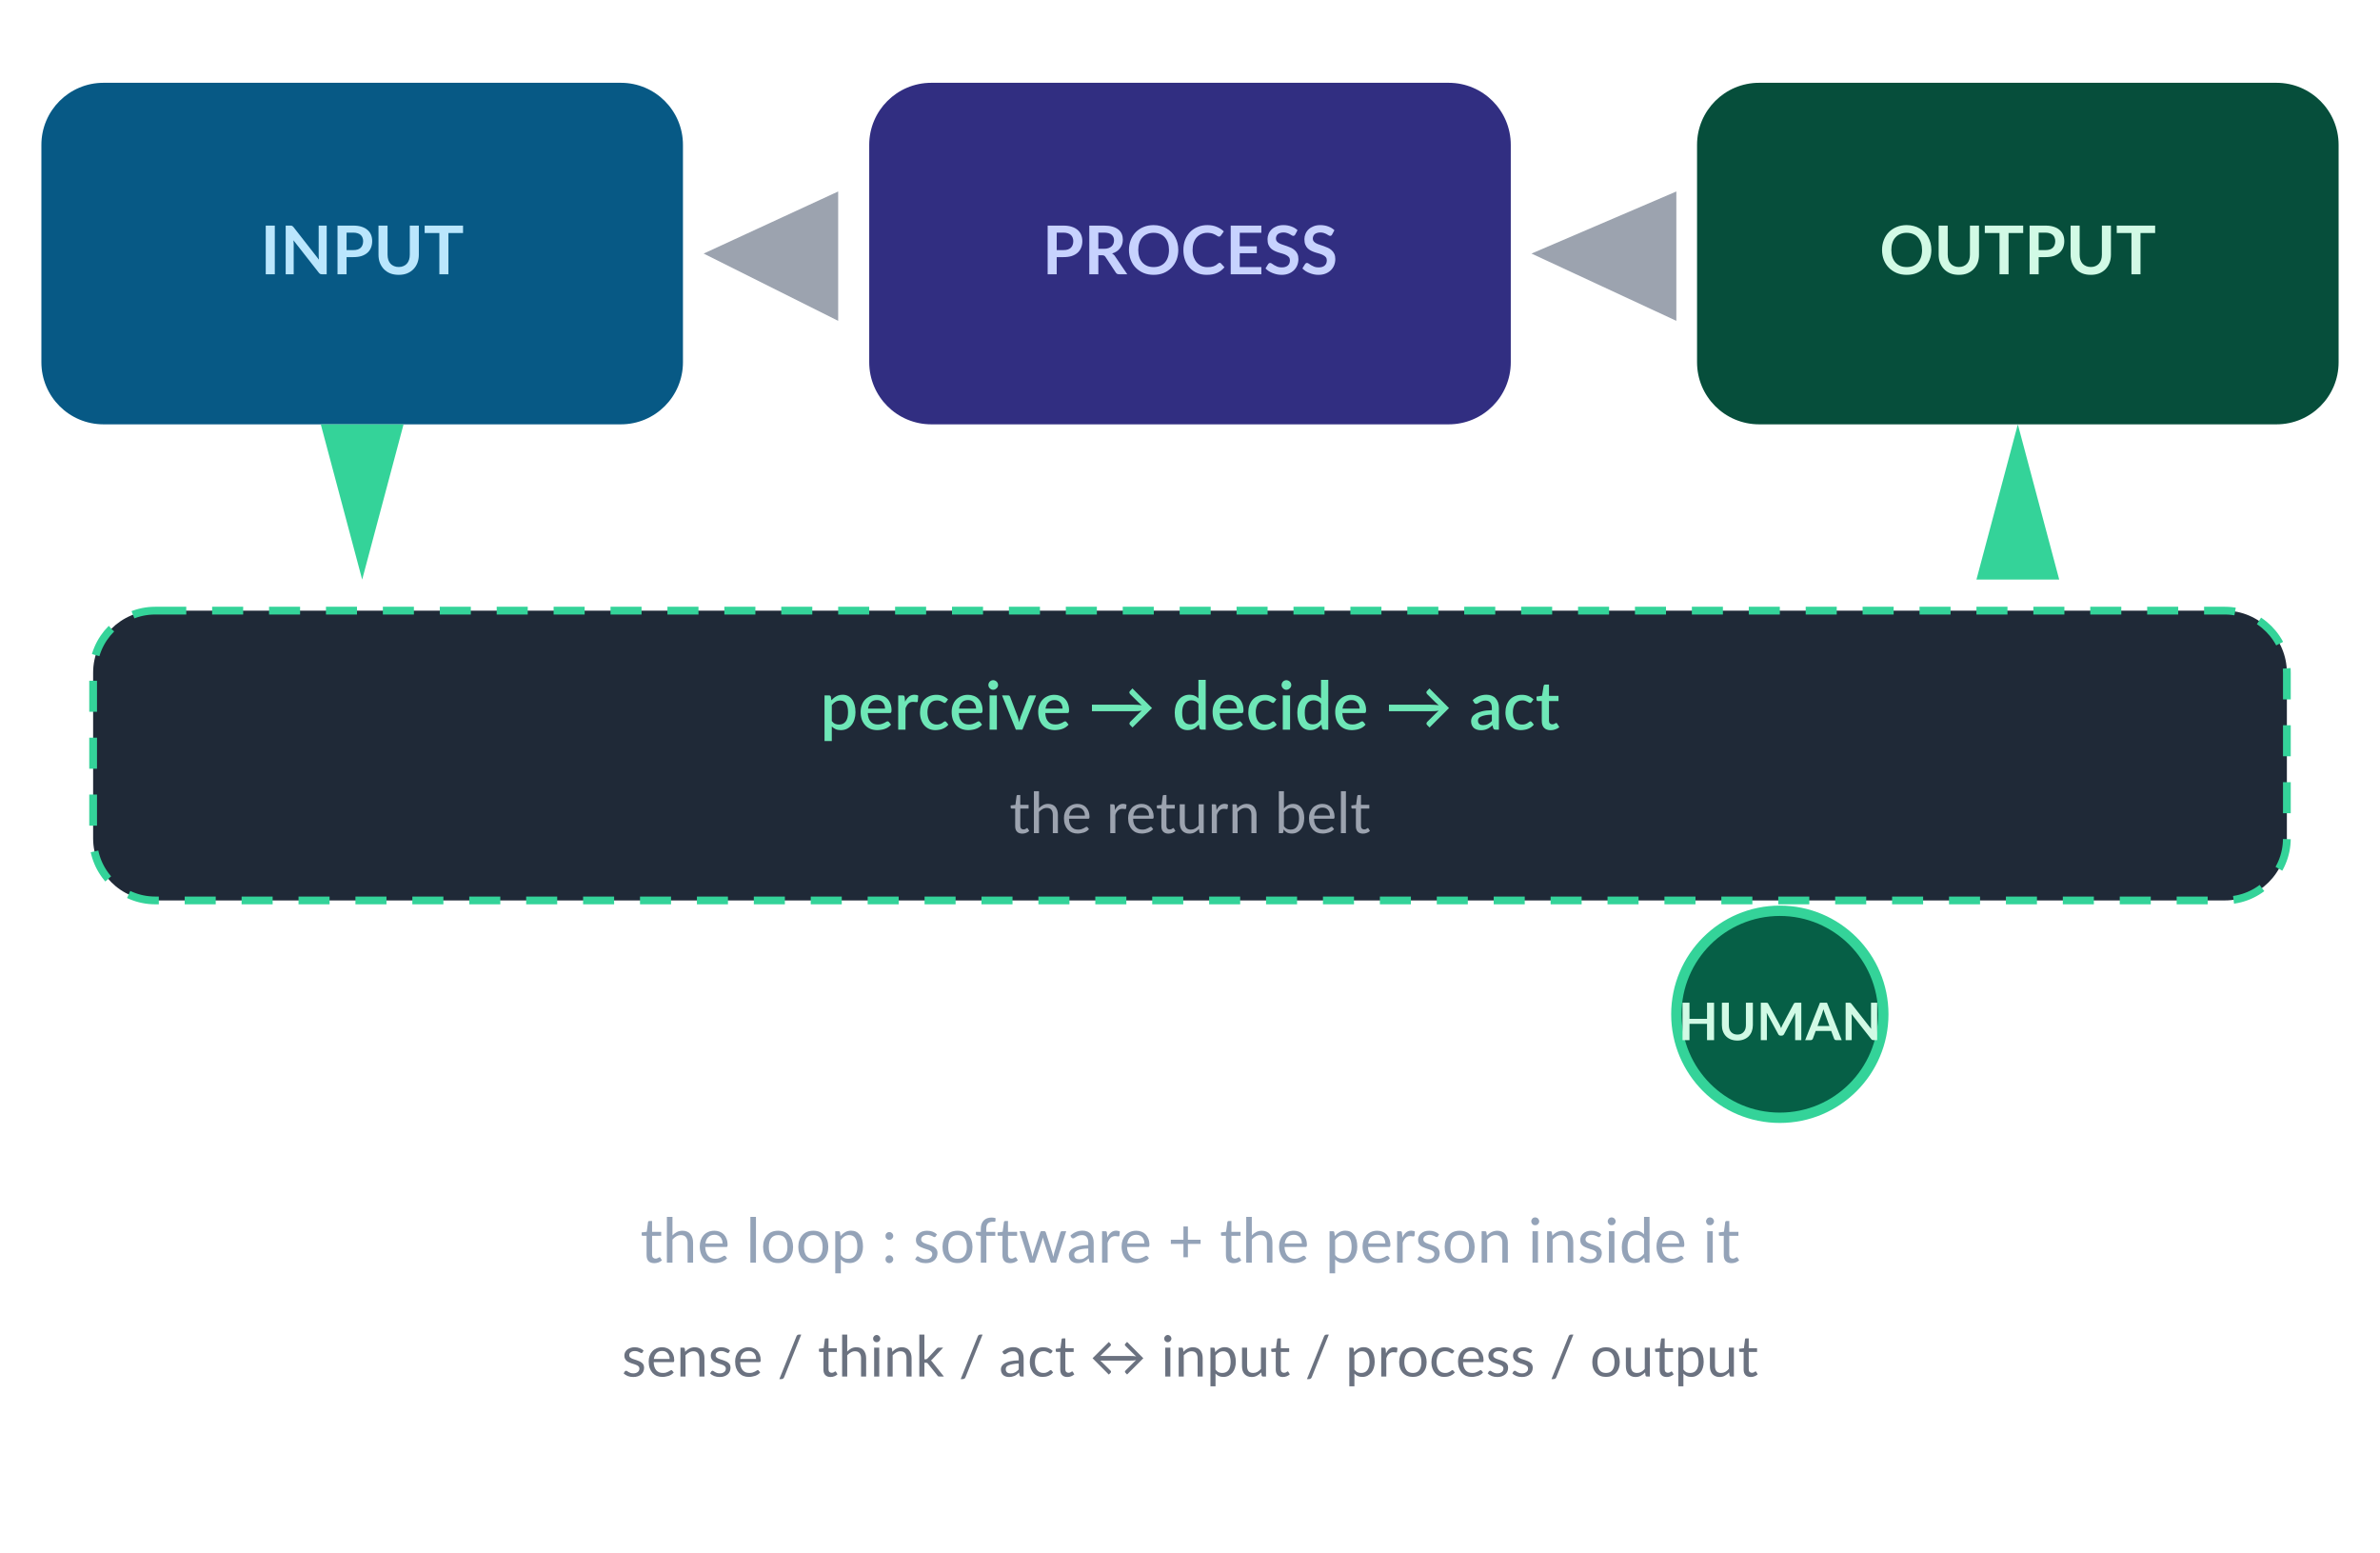
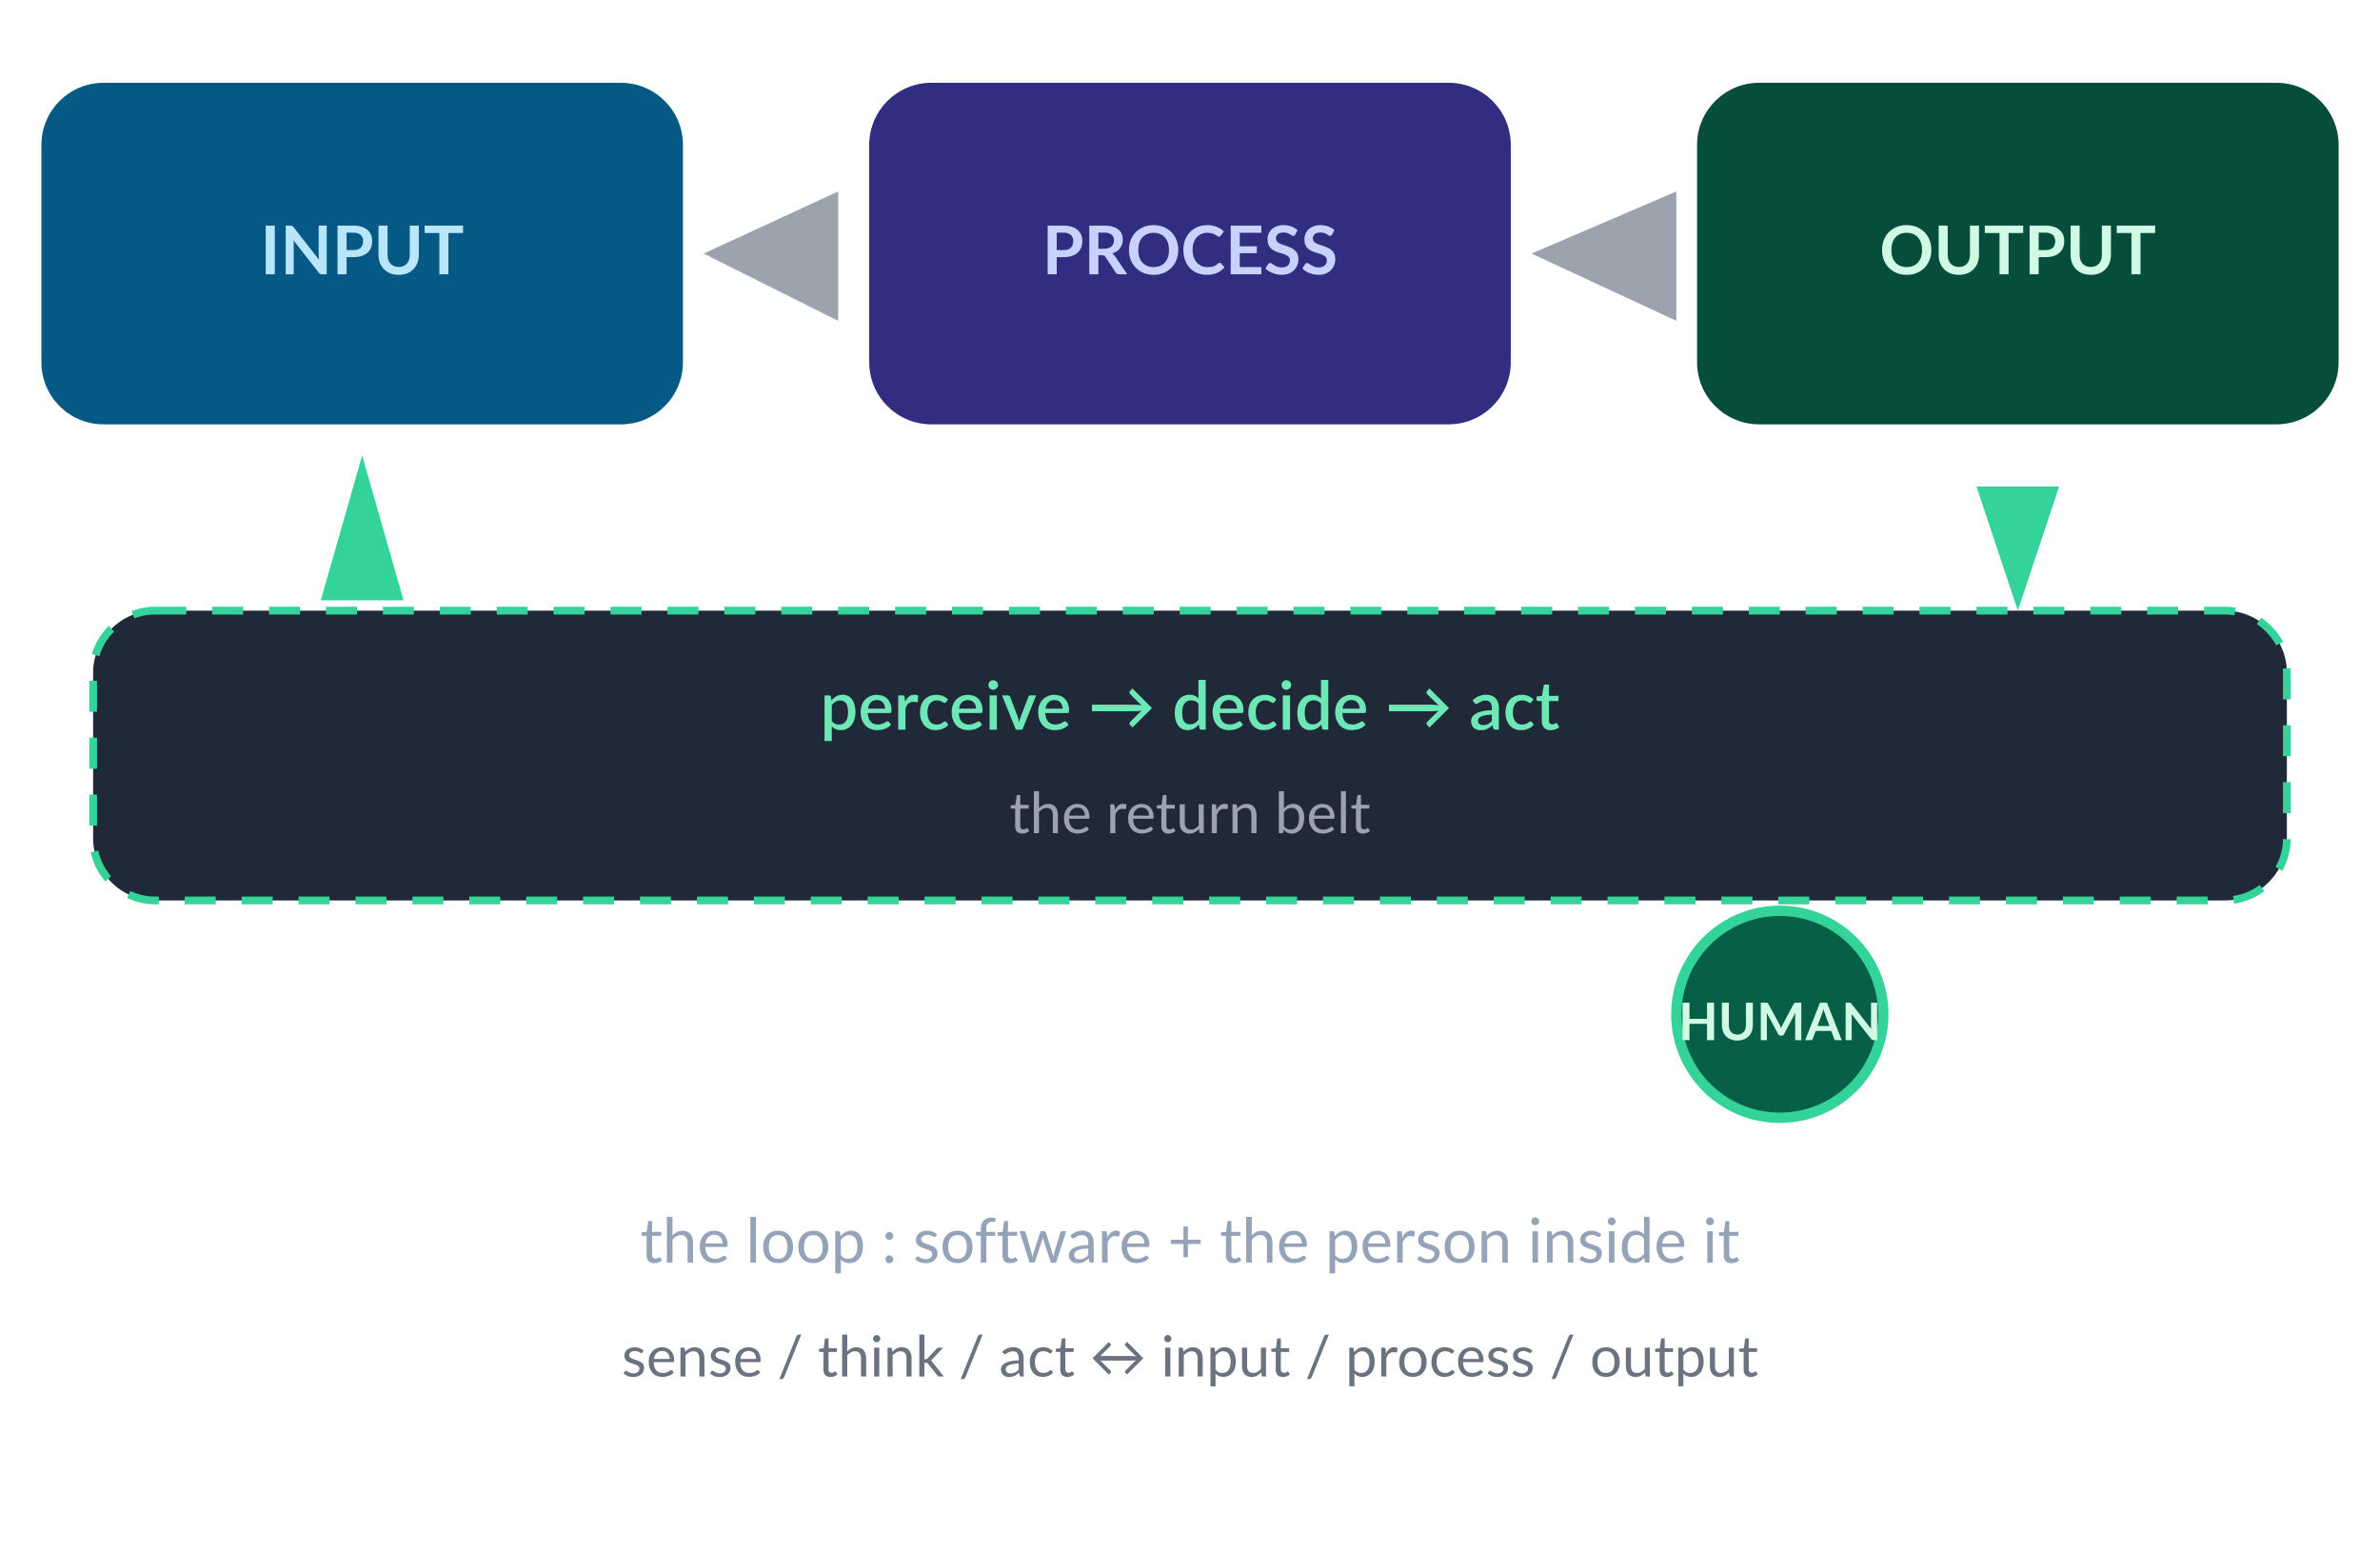
<svg xmlns="http://www.w3.org/2000/svg" viewBox="0 0 460 300" font-family="Montserrat, Lato, Segoe UI, sans-serif">
  <rect x="8" y="16" width="124" height="66" rx="12" fill="#075985" />
  <text x="70" y="53" font-size="13" font-weight="700" fill="#BAE6FD" text-anchor="middle">INPUT</text>
  <polygon points="136,49 162,37 162,62" fill="#9CA3AF" />
  <rect x="168" y="16" width="124" height="66" rx="12" fill="#312E81" />
  <text x="230" y="53" font-size="13" font-weight="700" fill="#C7D2FE" text-anchor="middle">PROCESS</text>
  <polygon points="296,49 324,37 324,62" fill="#9CA3AF" />
  <rect x="328" y="16" width="124" height="66" rx="12" fill="#064E3B" />
  <text x="390" y="53" font-size="13" font-weight="700" fill="#D1FAE5" text-anchor="middle">OUTPUT</text>
-   <polygon points="390,82 382,112 398,112" fill="#34D399" />
-   <polygon points="70,112 62,82 78,82" fill="#34D399" />
+   <polygon points="382,94 398,94 390,118" fill="#34D399" />
+   <polygon points="62,116 78,116 70,88" fill="#34D399" />
  <rect x="18" y="118" width="424" height="56" rx="12" fill="#1F2937" stroke="#34D399" stroke-width="1.5" stroke-dasharray="6 5" />
  <text x="230" y="141" font-size="13" font-weight="600" fill="#6EE7B7" text-anchor="middle">perceive → decide → act</text>
  <text x="230" y="161" font-size="11" fill="#9CA3AF" text-anchor="middle">the return belt</text>
  <circle cx="344" cy="196" r="20" fill="#065F46" stroke="#34D399" stroke-width="2" />
  <text x="344" y="201" font-size="10" font-weight="700" fill="#D1FAE5" text-anchor="middle">HUMAN</text>
  <text x="230" y="244" font-size="12" fill="#94A3B8" text-anchor="middle">the loop : software + the person inside it</text>
  <text x="230" y="266" font-size="11" fill="#6B7280" text-anchor="middle">sense / think / act  ↔  input / process / output</text>
</svg>
